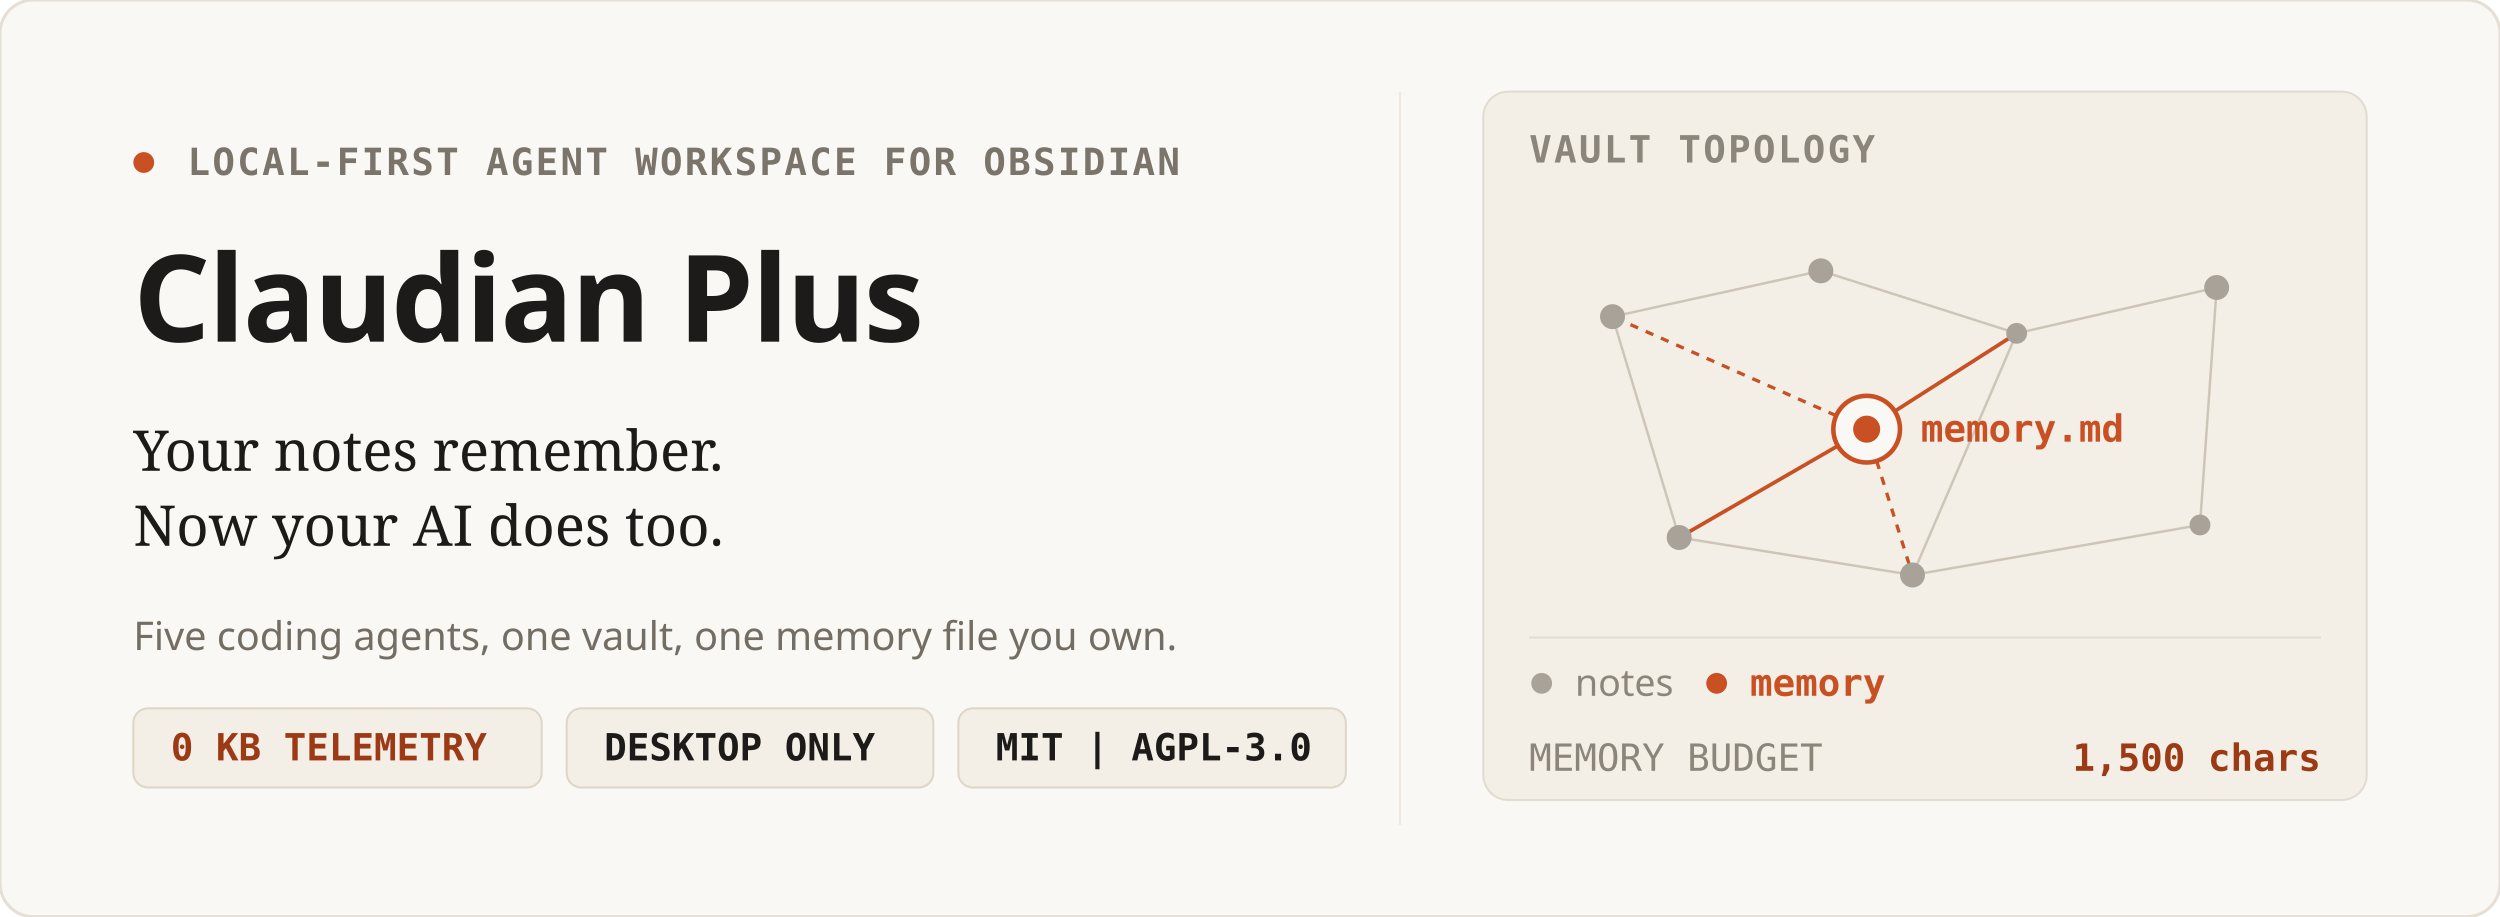
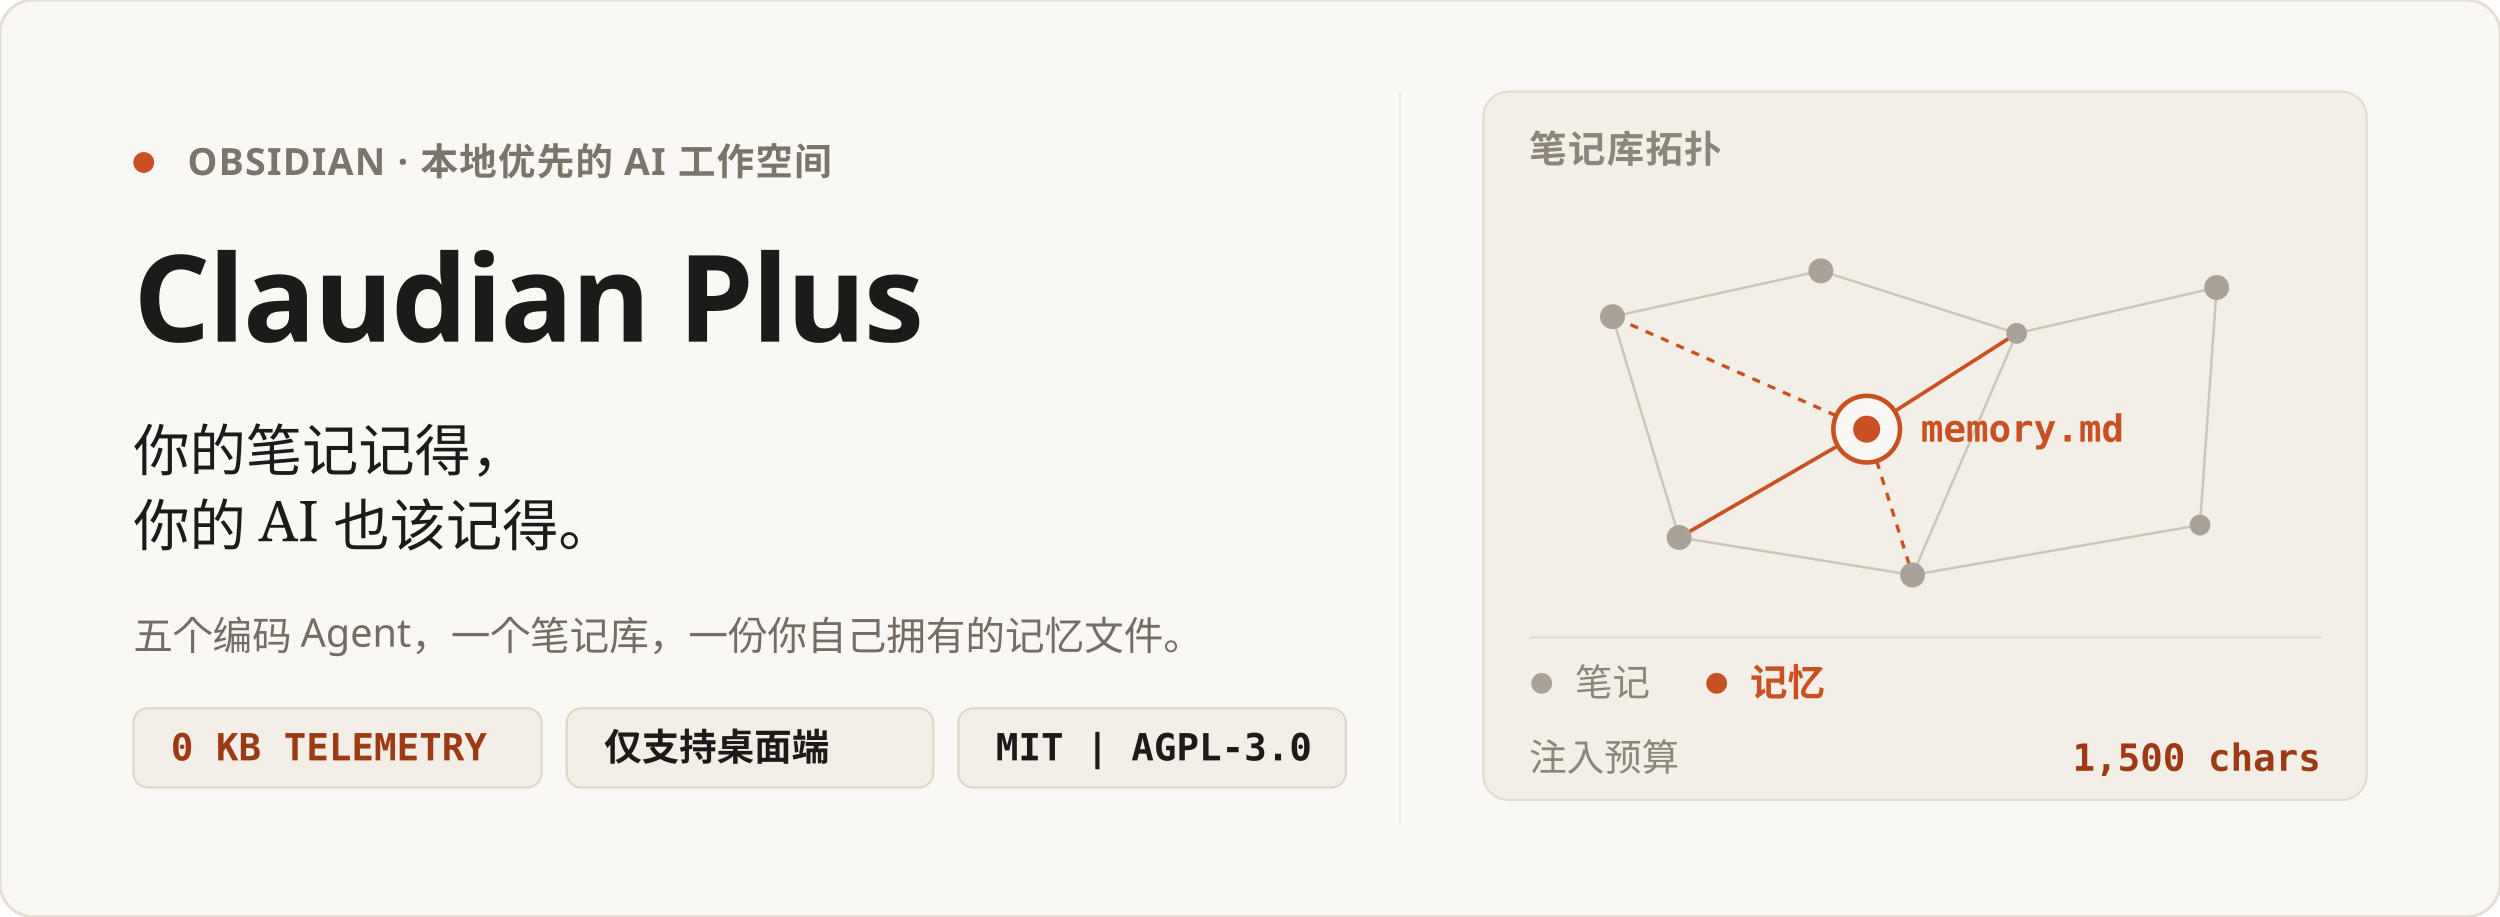
- <svg xmlns="http://www.w3.org/2000/svg" viewBox="0 0 1200 440" width="100%" height="100%" role="img" aria-labelledby="cpHeroTitle cpHeroDesc">
+ <svg xmlns="http://www.w3.org/2000/svg" viewBox="0 0 1200 440" width="100%" height="100%" role="img" aria-labelledby="cpHeroZhTitle cpHeroZhDesc">
  <defs>
    <style>
-       .serif { font-family: "Charter", "Georgia", "Cambria", "Songti SC", "Source Han Serif SC", serif; }
-       .sans { font-family: -apple-system, BlinkMacSystemFont, "Segoe UI", "PingFang SC", "Noto Sans", sans-serif; }
+       .serif { font-family: "Songti SC", "Source Han Serif SC", "Charter", "Georgia", "Cambria", serif; }
+       .sans { font-family: -apple-system, BlinkMacSystemFont, "Segoe UI", "PingFang SC", "Microsoft YaHei", "Noto Sans", sans-serif; }
      .mono { font-family: ui-monospace, "SF Mono", "Cascadia Code", "Fira Code", monospace; }
    </style>
  </defs>
  <rect x="0" y="0" width="1200" height="440" rx="16" fill="#FAF8F5" stroke="#E6DFD5" stroke-width="1.5" />
  <line x1="672" y1="44" x2="672" y2="396" stroke="#EFE9DE" stroke-width="1" />
  <g id="identity">
    <circle cx="69" cy="78" r="5" fill="#C85023" />
-     <text x="90" y="84" class="mono" font-size="18" font-weight="600" fill="#7A746B" letter-spacing="1.1">LOCAL-FIRST AGENT WORKSPACE FOR OBSIDIAN</text>
+     <text x="90" y="84" class="sans" font-size="18" font-weight="600" fill="#7A746B" letter-spacing="0.6">OBSIDIAN · 本地优先的 AI 工作空间</text>
    <text x="64" y="164" class="sans" font-size="58" font-weight="700" fill="#1C1B19" letter-spacing="-1">Claudian Plus</text>
-     <text x="64" y="226" class="serif" font-size="27" fill="#1C1B19">Your notes remember.</text>
-     <text x="64" y="262" class="serif" font-size="27" fill="#1C1B19">Now your AI does too.</text>
-     <text x="64" y="312" class="sans" font-size="19" fill="#736D64">Five coding agents, one vault, one memory file you own.</text>
+     <text x="64" y="226" class="serif" font-size="27" fill="#1C1B19">你的笔记记得，</text>
+     <text x="64" y="262" class="serif" font-size="27" fill="#1C1B19">你的 AI 也该记得。</text>
+     <text x="64" y="312" class="sans" font-size="19" fill="#736D64">五个编码 Agent，一个笔记库，一份你自己拥有的记忆文件。</text>
    <g id="tags">
      <rect x="64" y="340" width="196" height="38" rx="7" fill="#F4EFE6" stroke="#DED6C8" stroke-width="1" />
      <text x="82" y="365" class="mono" font-size="18" font-weight="600" fill="#9C3A16">0 KB TELEMETRY</text>
      <rect x="272" y="340" width="176" height="38" rx="7" fill="#F4EFE6" stroke="#DED6C8" stroke-width="1" />
-       <text x="290" y="365" class="mono" font-size="18" font-weight="600" fill="#1C1B19">DESKTOP ONLY</text>
+       <text x="290" y="365" class="sans" font-size="18" font-weight="600" fill="#1C1B19">仅支持桌面端</text>
      <rect x="460" y="340" width="186" height="38" rx="7" fill="#F4EFE6" stroke="#DED6C8" stroke-width="1" />
      <text x="478" y="365" class="mono" font-size="18" font-weight="600" fill="#1C1B19">MIT | AGPL-3.0</text>
    </g>
  </g>
  <g id="vault-topology" transform="translate(712, 44)">
    <rect x="0" y="0" width="424" height="340" rx="12" fill="#F4EFE6" stroke="#E2DBD0" stroke-width="1" />
-     <text x="22" y="34" class="mono" font-size="18" font-weight="600" fill="#8C857B" letter-spacing="1.1">VAULT TOPOLOGY</text>
+     <text x="22" y="34" class="sans" font-size="18" font-weight="600" fill="#8C857B" letter-spacing="0.6">笔记库拓扑</text>
    <g stroke="#CDC5B7" stroke-width="1.2">
      <line x1="62" y1="108" x2="162" y2="86" />
      <line x1="162" y1="86" x2="256" y2="116" />
      <line x1="256" y1="116" x2="352" y2="94" />
      <line x1="62" y1="108" x2="94" y2="214" />
      <line x1="94" y1="214" x2="206" y2="232" />
      <line x1="206" y1="232" x2="344" y2="208" />
      <line x1="256" y1="116" x2="206" y2="232" />
      <line x1="352" y1="94" x2="344" y2="208" />
    </g>
    <g stroke="#C85023" stroke-width="1.8">
      <line x1="184" y1="162" x2="256" y2="116" />
      <line x1="184" y1="162" x2="94" y2="214" />
    </g>
    <g stroke="#C85023" stroke-width="1.6" stroke-dasharray="4 4">
      <line x1="184" y1="162" x2="62" y2="108" />
      <line x1="184" y1="162" x2="206" y2="232" />
    </g>
    <g fill="#A8A298">
      <circle cx="62" cy="108" r="6" />
      <circle cx="162" cy="86" r="6" />
      <circle cx="256" cy="116" r="5" />
      <circle cx="352" cy="94" r="6" />
      <circle cx="94" cy="214" r="6" />
      <circle cx="206" cy="232" r="6" />
      <circle cx="344" cy="208" r="5" />
    </g>
    <circle cx="184" cy="162" r="16" fill="#FAF8F5" stroke="#C85023" stroke-width="2.2" />
    <circle cx="184" cy="162" r="6.5" fill="#C85023" />
    <text x="210" y="168" class="mono" font-size="18" font-weight="600" fill="#C85023">memory.md</text>
    <line x1="22" y1="262" x2="402" y2="262" stroke="#E2DBD0" stroke-width="1" />
    <circle cx="28" cy="284" r="5" fill="#A8A298" />
-     <text x="44" y="290" class="sans" font-size="18" fill="#8C857B">notes</text>
+     <text x="44" y="290" class="sans" font-size="18" fill="#8C857B">笔记</text>
    <circle cx="112" cy="284" r="5" fill="#C85023" />
-     <text x="128" y="290" class="mono" font-size="18" font-weight="600" fill="#C85023">memory</text>
-     <text x="22" y="326" class="mono" font-size="18" fill="#8C857B">MEMORY BUDGET</text>
+     <text x="128" y="290" class="sans" font-size="18" font-weight="600" fill="#C85023">记忆</text>
+     <text x="22" y="326" class="sans" font-size="18" fill="#8C857B">注入预算</text>
    <text x="402" y="326" class="mono" font-size="18" font-weight="600" fill="#9C3A16" text-anchor="end">1,500 chars</text>
  </g>
</svg>
